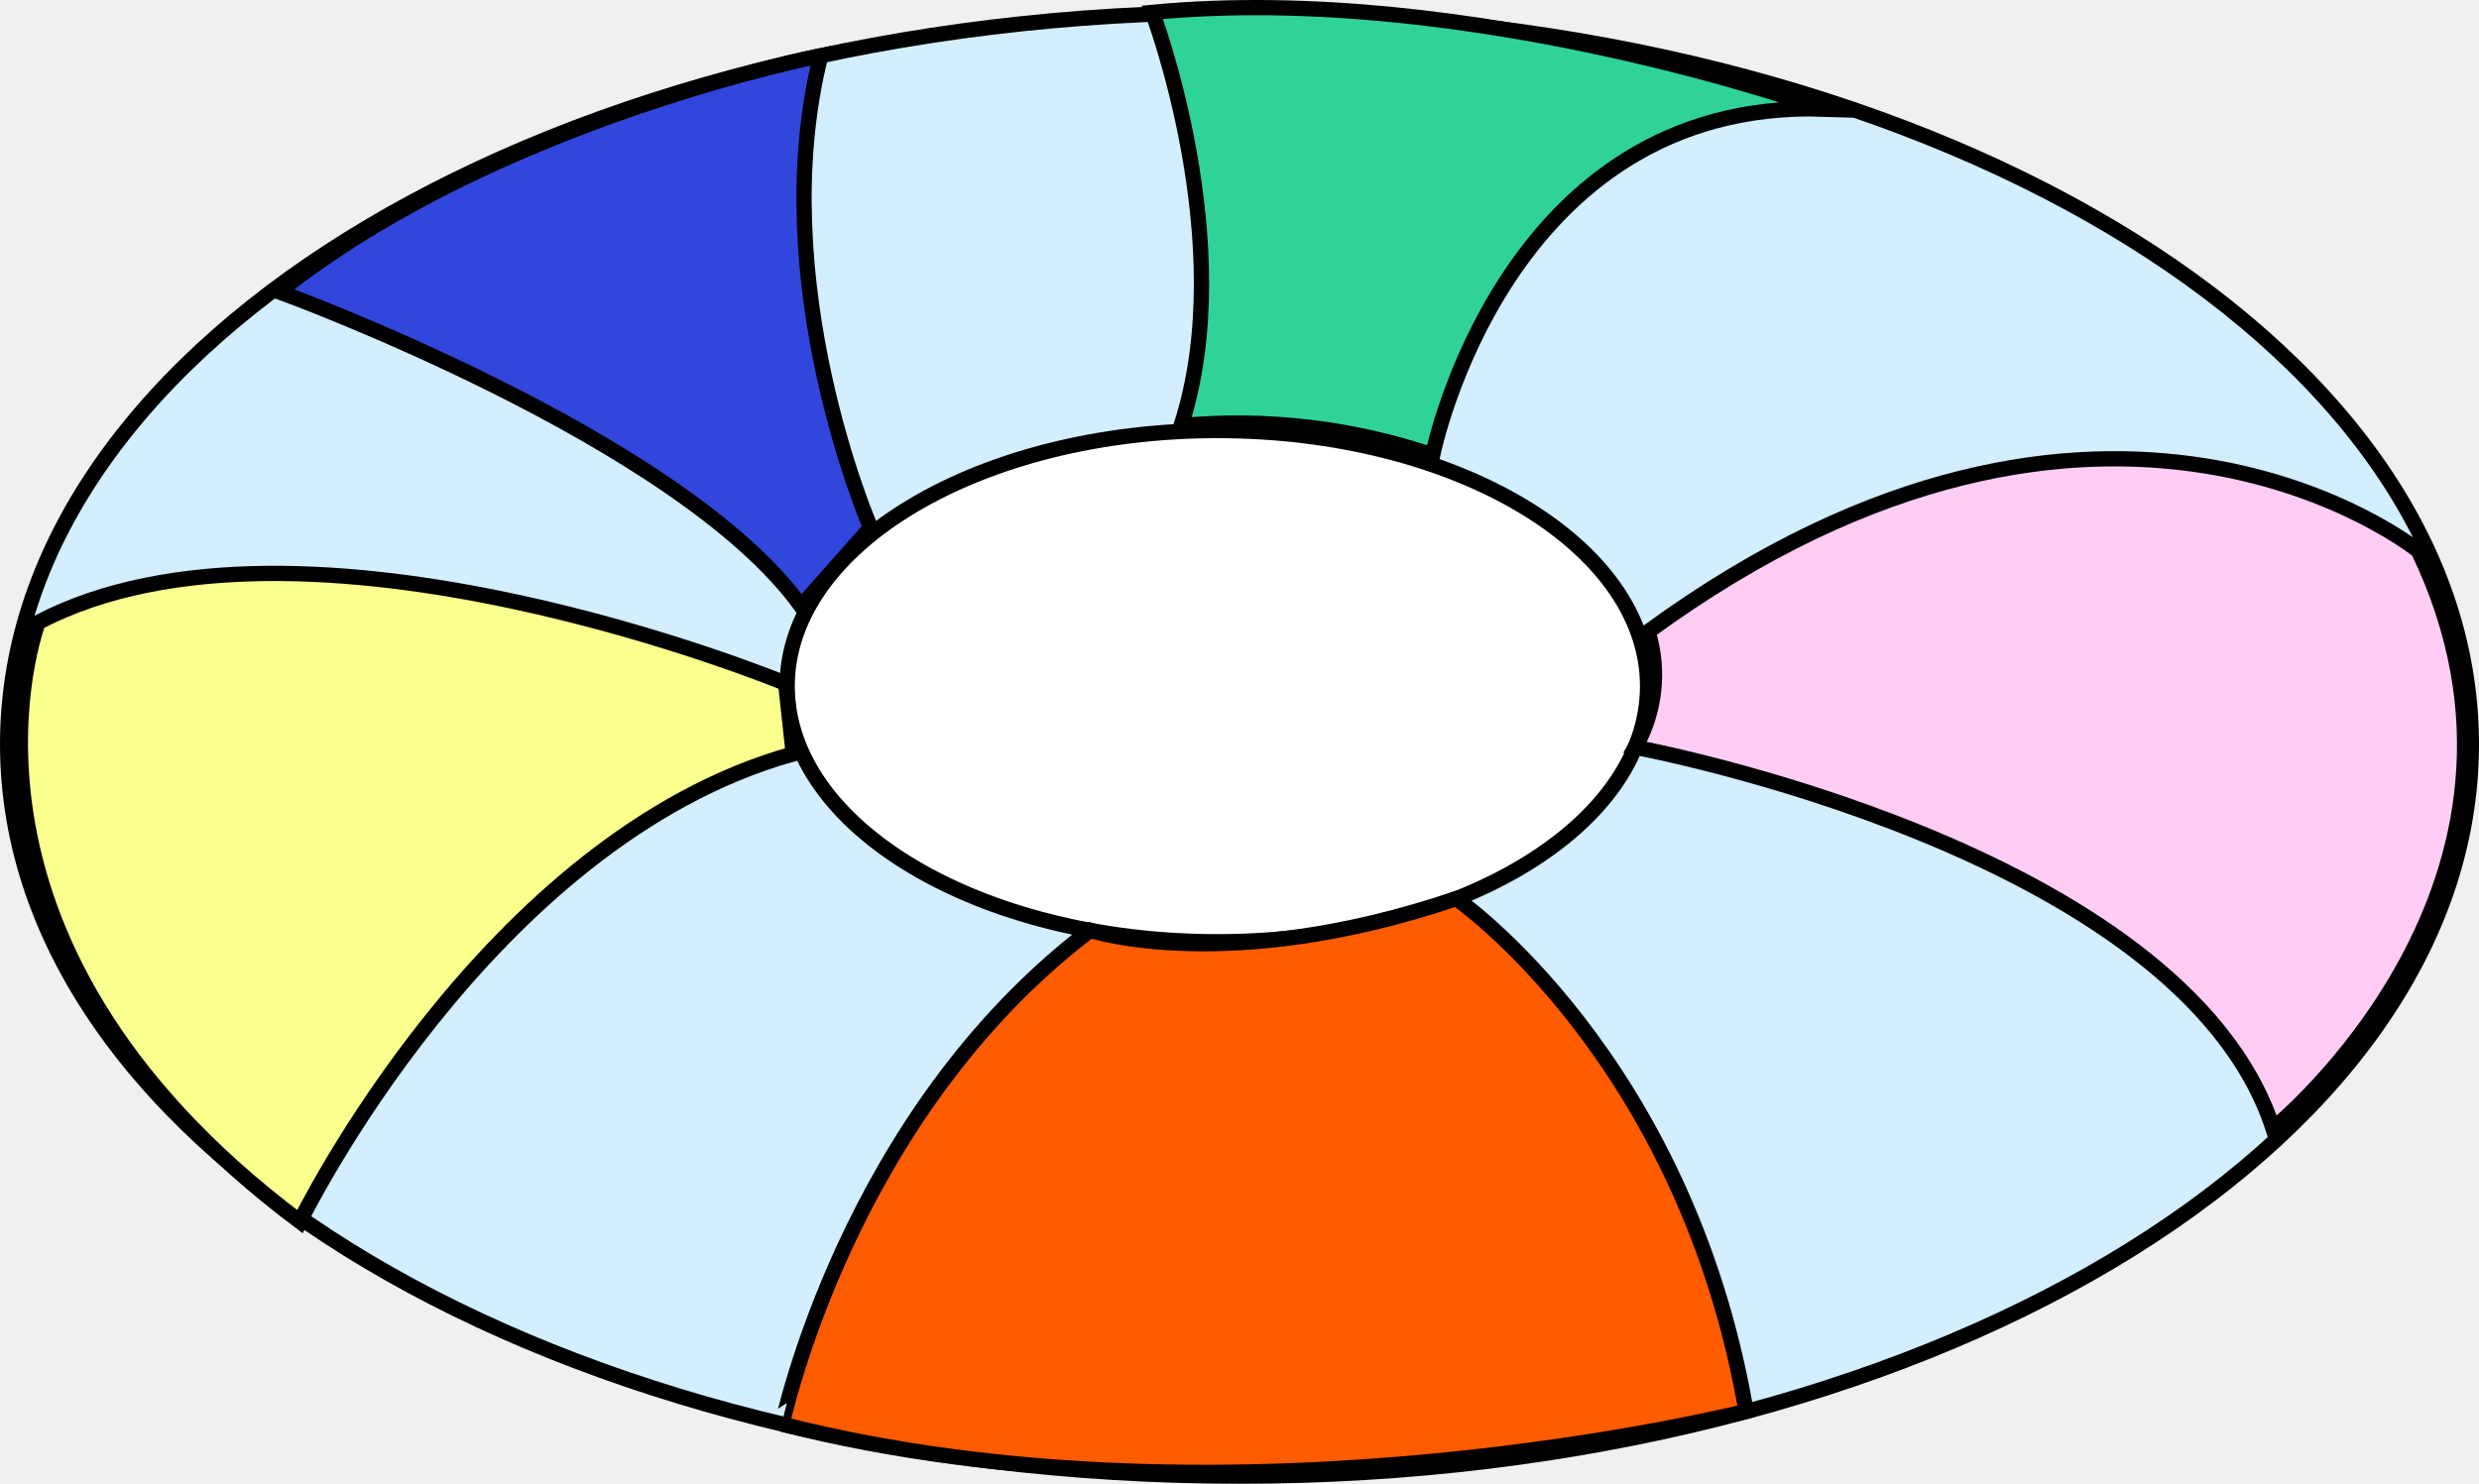
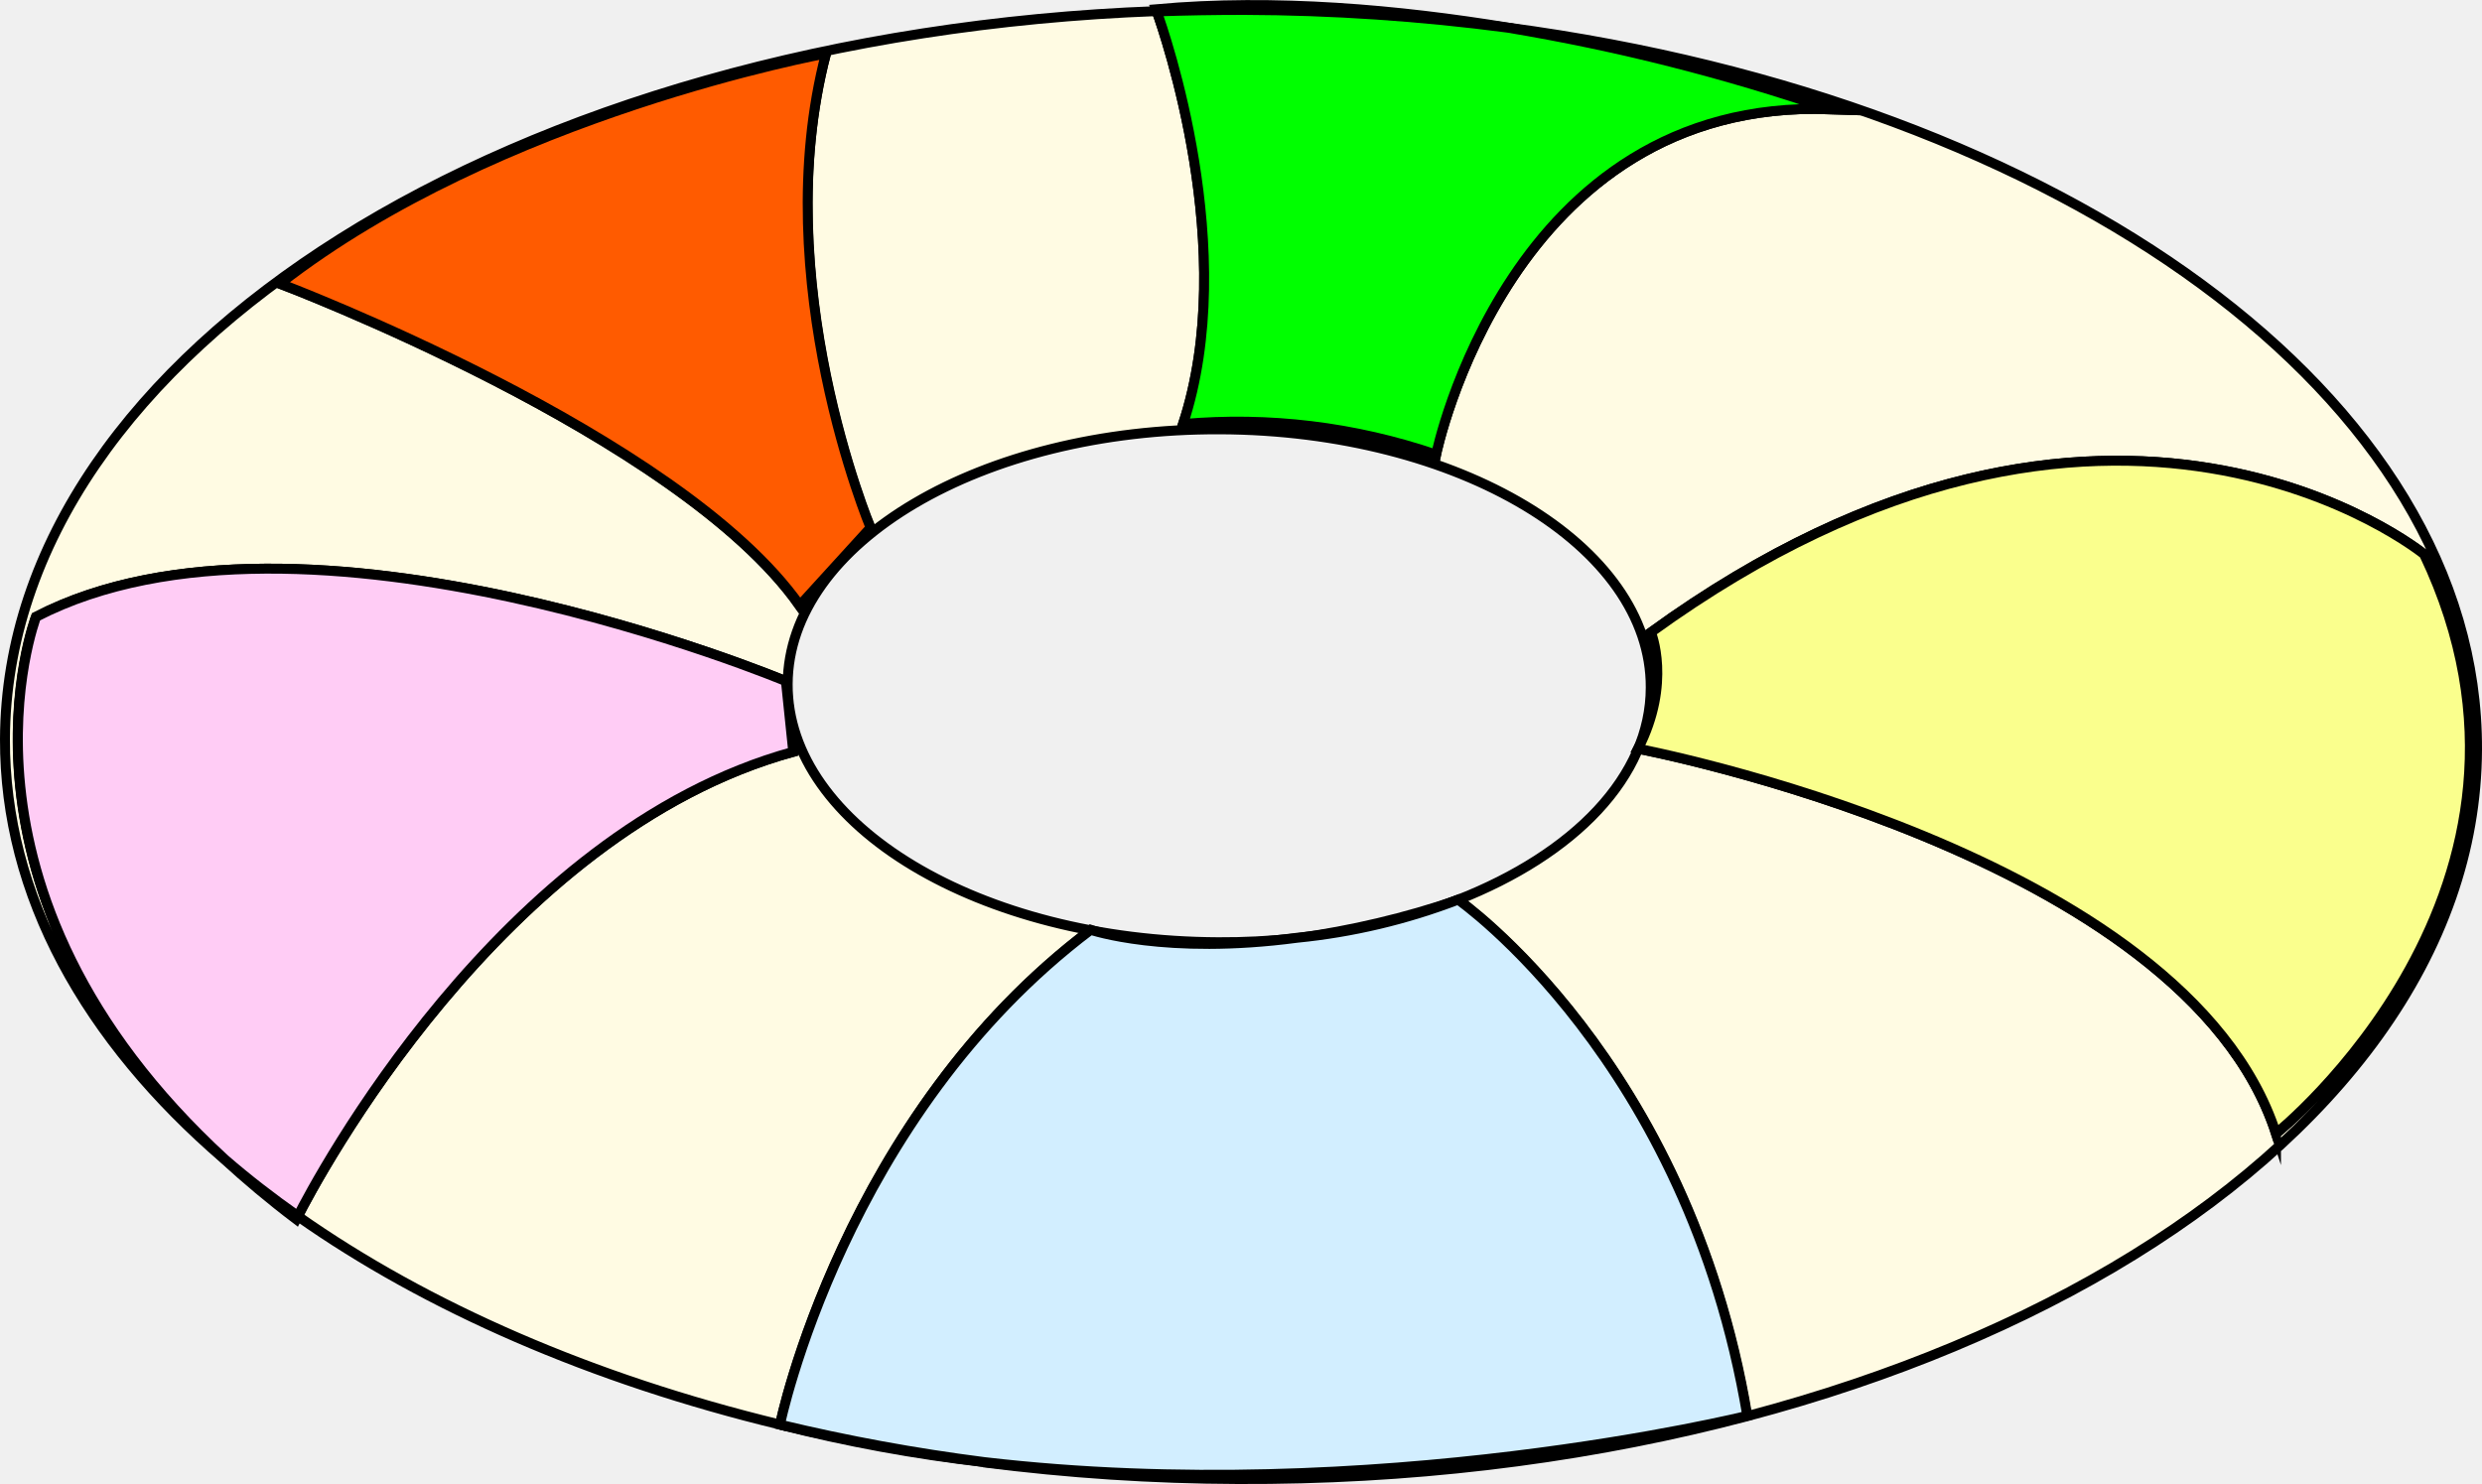
- <svg xmlns="http://www.w3.org/2000/svg" viewBox="0 0 162.5 97.3">
+ <svg xmlns="http://www.w3.org/2000/svg" viewBox="0 0 250 149.46">
  <defs>
-     <style>.cls-1{fill:#d2eeff;}.cls-1,.cls-2,.cls-3,.cls-4,.cls-5,.cls-6,.cls-7{stroke:#000;stroke-miterlimit:10;}.cls-2{fill:#fff;}.cls-3{fill:#ffccf5;}.cls-4{fill:#2fd398;}.cls-5{fill:#3146dd;}.cls-6{fill:#faff8d;}.cls-7{fill:#ff5b00;}</style>
+     <style>.cls-1{fill:none;}.cls-2{fill:#fffbe3;}.cls-2,.cls-3,.cls-4,.cls-5,.cls-6,.cls-7{stroke:#000;stroke-miterlimit:10;}.cls-3{fill:#faff8d;}.cls-4{fill:lime;}.cls-5{fill:#ff5b00;}.cls-6{fill:#ffccf5;}.cls-7{fill:#d2eeff;}</style>
  </defs>
  <g id="Layer_2" data-name="Layer 2">
    <g id="Layer_1-2" data-name="Layer 1">
-       <ellipse class="cls-1" cx="81.25" cy="48.8" rx="80.75" ry="47.99" />
-       <ellipse class="cls-2" cx="79.8" cy="44.99" rx="28.2" ry="16.76" />
-       <path class="cls-3" d="M107.19,49S143,55.61,149,74c0,0,20-16.12,9.52-37.89,0,0-20.49-16.61-50.49,5.31A9.59,9.59,0,0,1,107.19,49Z" />
-       <path class="cls-4" d="M93.91,29.84S98.59,6.49,119.54,7.15c0,0-23-8.34-44-6.34,0,0,5.75,15.19,1.88,27.1A40,40,0,0,1,93.91,29.84Z" />
-       <path class="cls-5" d="M57.07,34.6s-7-16.1-3.27-30.95c0,0-21.3,4.16-35.51,15.48,0,0,26.22,9.53,34.22,20.61Z" />
-       <path class="cls-6" d="M51.5,44.81s-31.63-13.09-49-4c0,0-7.84,20.57,17.16,39.29,0,0,12.21-25.06,32.34-30.67Z" />
-       <path class="cls-7" d="M71.46,61s9,3,24-2.08c0,0,15,10.36,19,33.62,0,0-33.38,8.42-63.2.84C51.31,93.39,55.41,73.2,71.46,61Z" />
+       <path class="cls-1" d="M166.27,69.27c.06-14.28-19.36-25.93-43.37-26S79.37,54.63,79.32,68.9s19.35,25.92,43.36,26a71.18,71.18,0,0,0,7.94-.4,87.11,87.11,0,0,0,16.21-3.84C158.52,86.09,166.23,78.23,166.27,69.27Z" />
+       <path class="cls-2" d="M151.89,2.78A201.71,201.71,0,0,1,184.31,11C152,9.84,144.65,45.8,144.65,45.8a61.91,61.91,0,0,0-25.49-3.08c5.75-17.41-1.88-39.45-2.65-41.6C51.84,3.54.66,35.34.5,74.45c-.06,15.71,8.12,30.31,22.11,42.34-29.55-27.2-19-54.65-19-54.65,26.84-13.9,75.52,6.48,75.52,6.48l.74,7.12C50.36,83.85,31.75,119.07,30,122.52c13,9.15,29.63,16.41,48.58,21,0-.07,6.47-31.12,31.26-49.8,0,0,7.54,2.57,20.8.8a71.18,71.18,0,0,1-7.94.4c-24-.1-43.42-11.74-43.36-26S98.89,43.15,122.9,43.25s43.43,11.74,43.37,26c0,9-7.75,16.82-19.44,21.41h0s23.13,16.07,29.13,52c0,0-37.41,9.27-76.89,4.66A206.48,206.48,0,0,0,124.69,149c68.76.29,124.64-32.61,124.81-73.48C249.65,40,207.84,10.25,151.89,2.78ZM80.51,61C68.4,43.77,28.15,28.57,28.15,28.57,50.28,11.39,83.2,5.39,83.2,5.39c-6,22.81,4.44,47.77,4.44,47.77Zm148.74,53.2C220.08,85.86,165,75.43,165,75.43c3.41-6.64,1.3-11.73,1.3-11.73,46.39-33.61,77.88-7.86,77.88-7.86C260.21,89.46,229.25,114.19,229.25,114.19Z" />
+       <path class="cls-3" d="M244.17,55.84s-31.49-25.75-77.88,7.86c0,0,2.11,5.09-1.3,11.73,0,0,55.09,10.43,64.26,38.76C229.25,114.19,260.21,89.46,244.17,55.84Z" />
+       <path class="cls-4" d="M151.89,2.78C141,1,128.49-.16,116.44.93l.07.19q4.36-.17,8.8-.15A208.53,208.53,0,0,1,151.89,2.78Z" />
+       <path class="cls-4" d="M119.16,42.72a61.91,61.91,0,0,1,25.49,3.08S152,9.84,184.31,11a201.71,201.71,0,0,0-32.42-8.21A208.53,208.53,0,0,0,125.31,1q-4.44,0-8.8.15C117.28,3.27,124.91,25.31,119.16,42.72Z" />
+       <path class="cls-5" d="M83.2,5.39s-32.92,6-55,23.18c0,0,40.25,15.2,52.36,32.42l7.13-7.83S77.22,28.2,83.2,5.39Z" />
+       <path class="cls-6" d="M29.83,122.82l.15-.3c-2.6-1.83-5.06-3.75-7.37-5.73C24.8,118.81,27.19,120.82,29.83,122.82Z" />
+       <path class="cls-6" d="M79.9,75.74l-.74-7.12S30.48,48.24,3.64,62.14c0,0-10.58,27.45,19,54.65,2.31,2,4.77,3.9,7.37,5.73C31.75,119.07,50.36,83.85,79.9,75.74Z" />
+       <path class="cls-7" d="M78.56,143.52a154.11,154.11,0,0,0,20.55,3.77,191.8,191.8,0,0,1-20.55-3.77Z" />
+       <path class="cls-7" d="M130.62,94.52a62.41,62.41,0,0,0,16.21-3.84A87.11,87.11,0,0,1,130.62,94.52Z" />
+       <path class="cls-7" d="M176,142.63c-6-35.89-29.13-52-29.13-52h0a62.41,62.41,0,0,1-16.21,3.84c-13.26,1.77-20.8-.8-20.8-.8C85,112.4,78.57,143.45,78.56,143.52a191.8,191.8,0,0,0,20.55,3.77C138.59,151.9,176,142.63,176,142.63Z" />
    </g>
  </g>
</svg>
